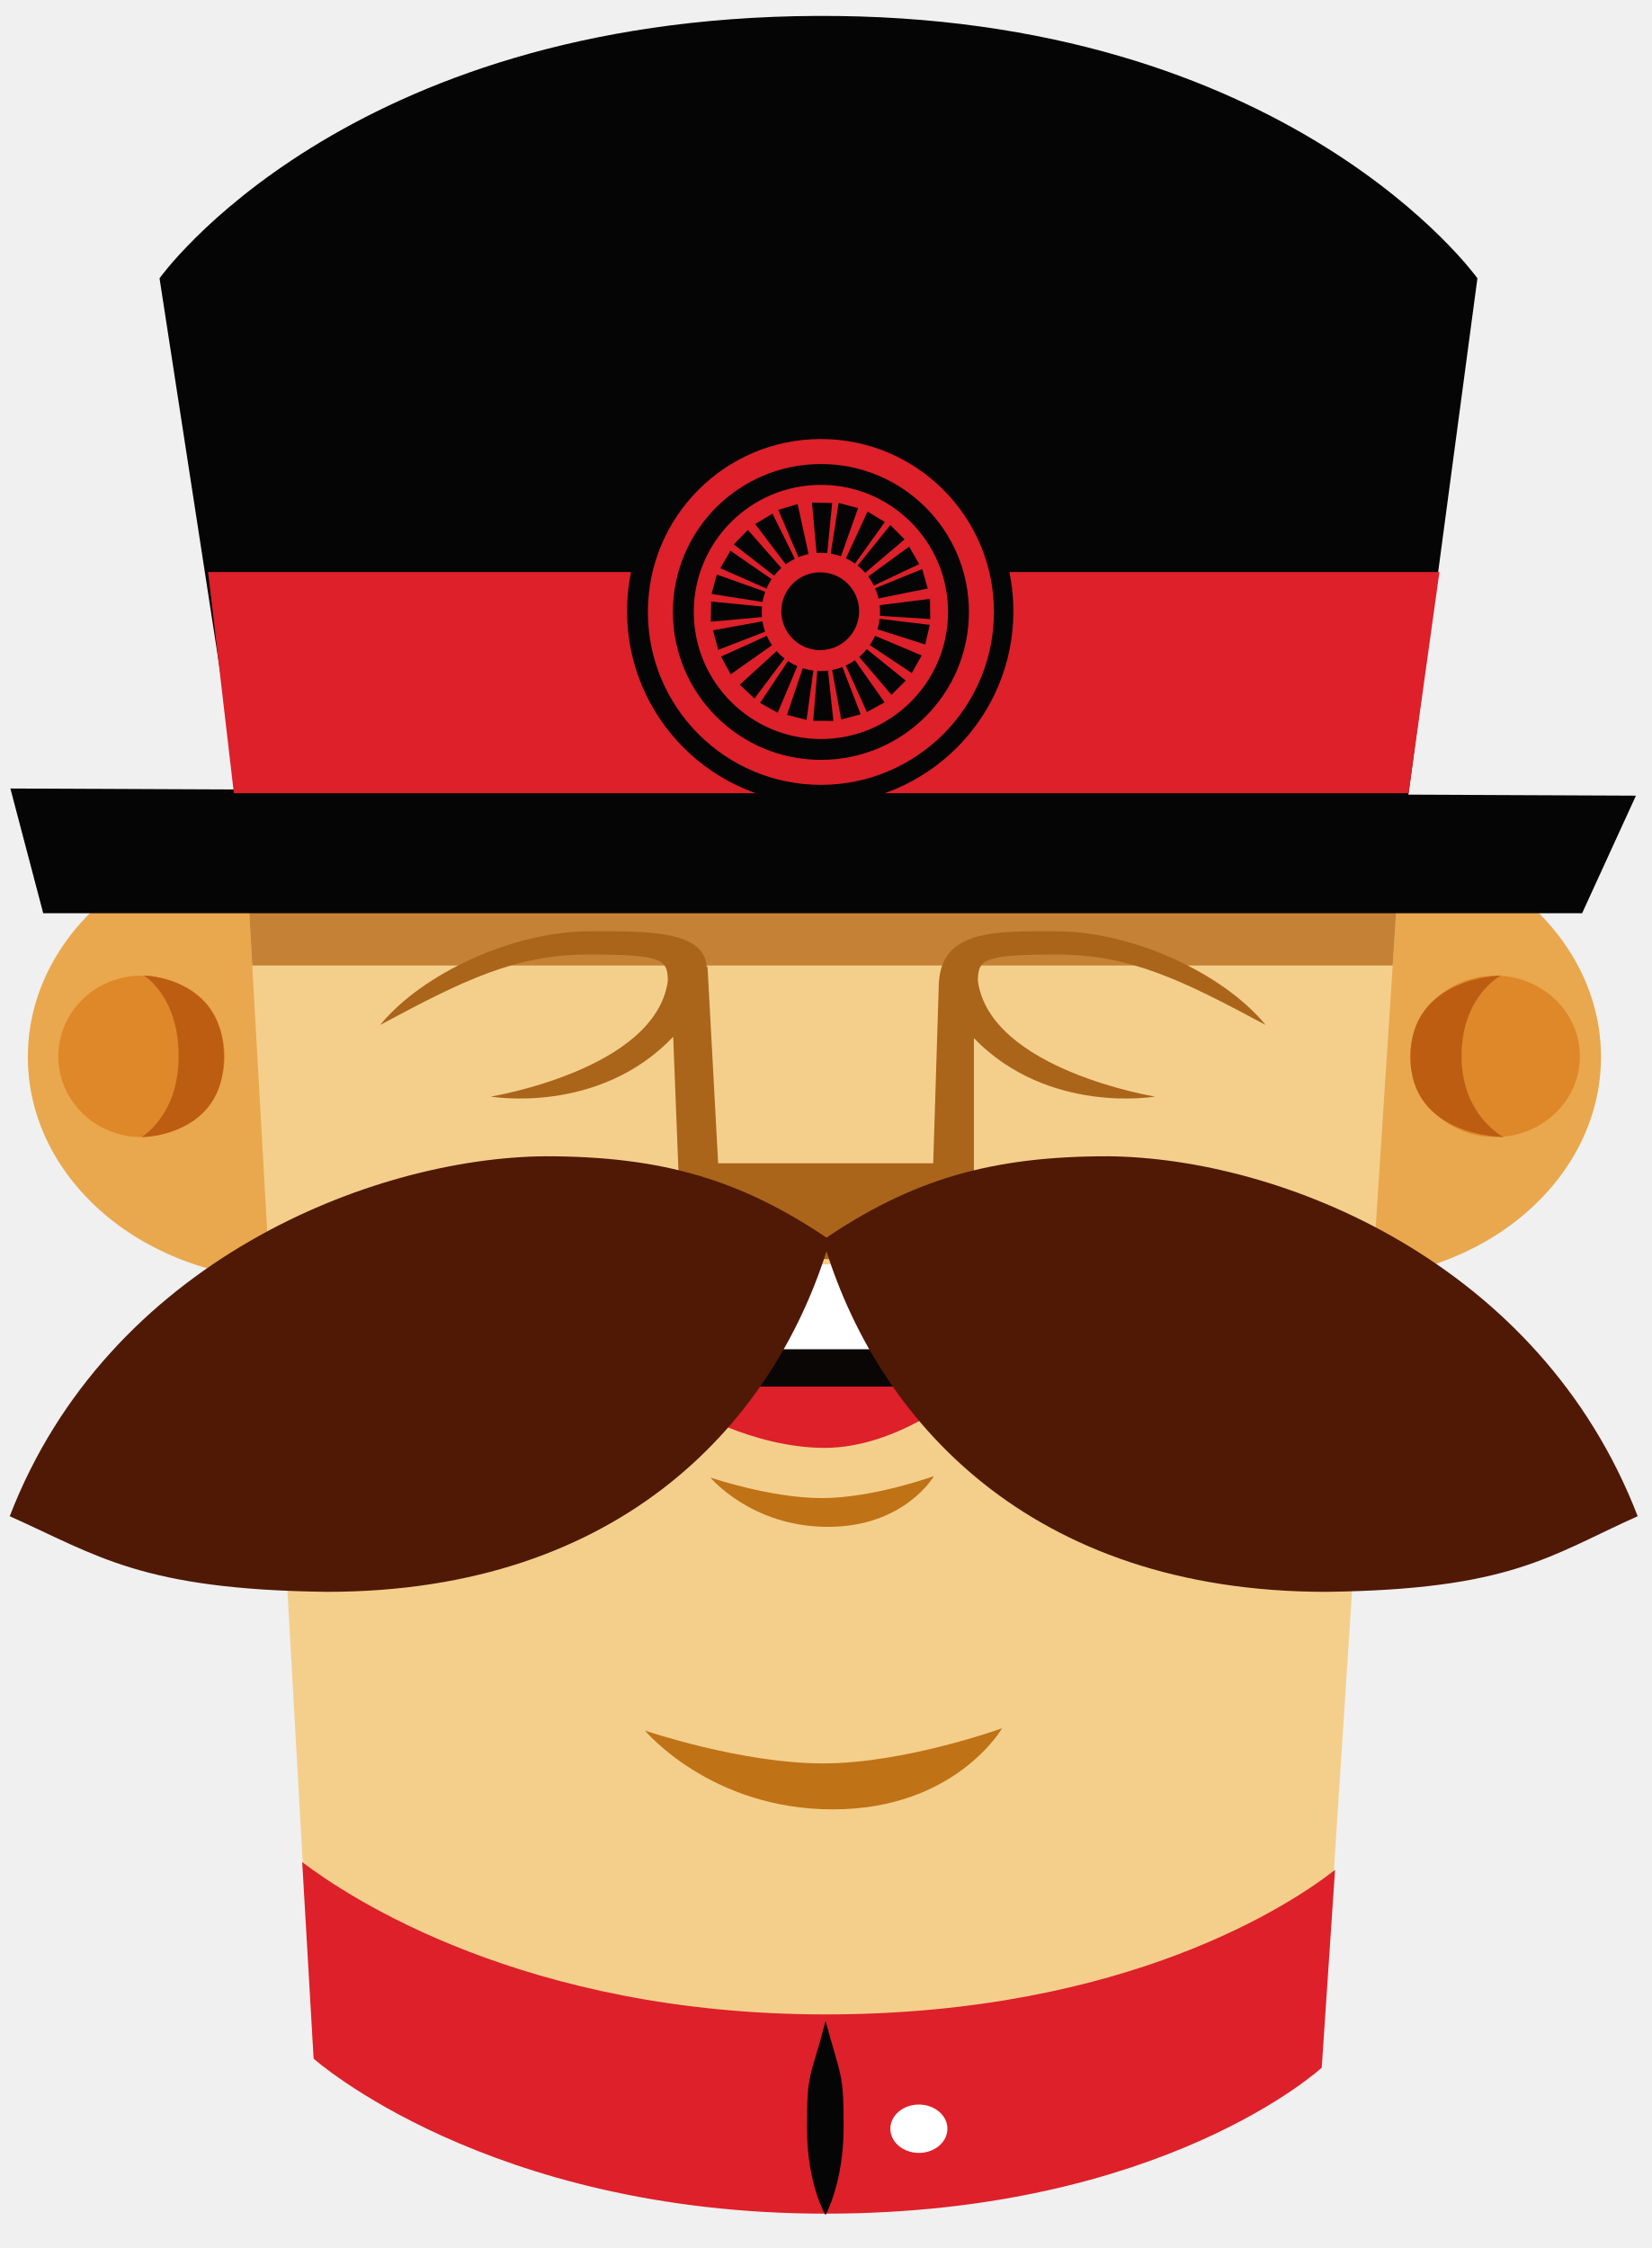
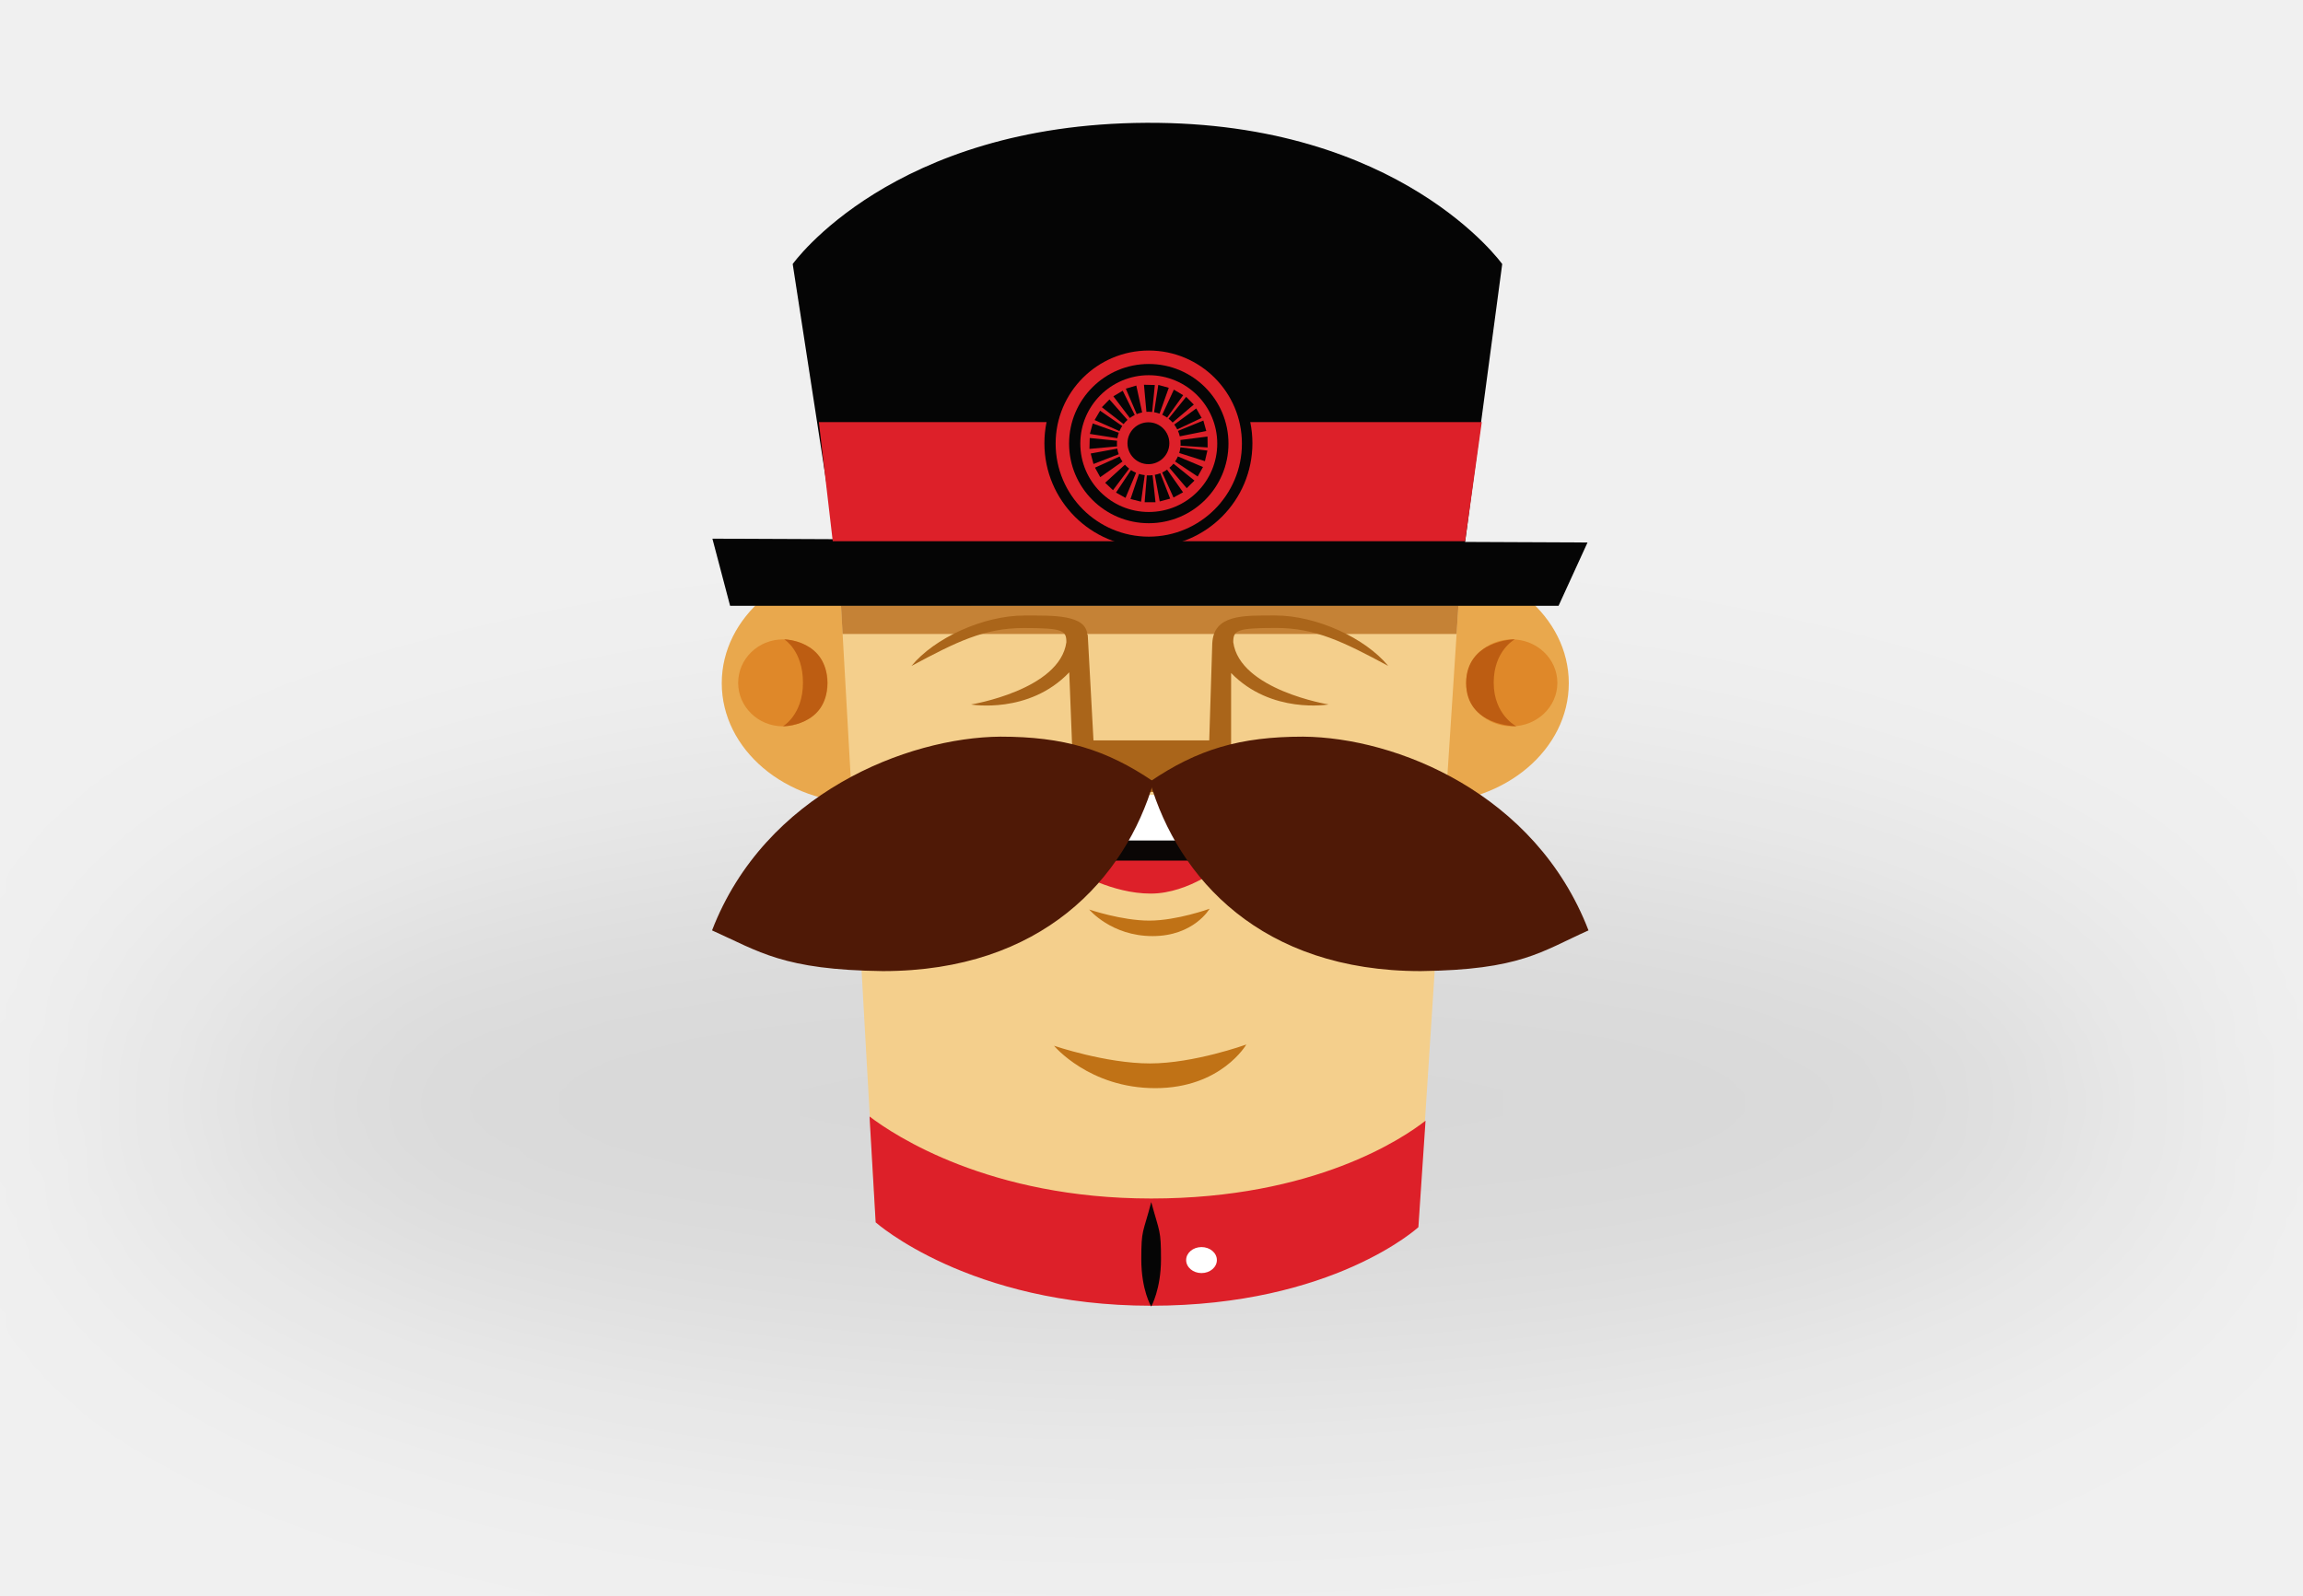
- <svg xmlns="http://www.w3.org/2000/svg" width="36px" height="49px" viewBox="0 0 36 49" version="1.1">
-   <defs />
-   <g id="Page-1" stroke="none" stroke-width="1" fill="none" fill-rule="evenodd">
-     <g id="yeoman" transform="translate(0.204115, 0.34705)">
-       <g id="ear-+-ear" transform="translate(0.339526, 17.7798)">
-         <g id="ear" transform="translate(22.88865, 0.054667)">
-           <path d="M5.731,9.714 C8.896,9.714 11.461,7.539 11.461,4.857 C11.461,2.175 8.896,0 5.731,0 C2.566,0 0,2.175 0,4.857 C0,7.539 2.566,9.714 5.731,9.714 Z" id="Oval-8" fill="#E9A84D" />
-           <path d="M9.154,6.604 C10.174,6.604 11.001,5.816 11.001,4.844 C11.001,3.872 10.174,3.084 9.154,3.084 C8.134,3.084 7.307,3.872 7.307,4.844 C7.307,5.816 8.134,6.604 9.154,6.604 Z" id="Oval-7" fill="#DF8829" />
-           <path d="M9.278,3.082 C9.278,3.082 8.422,3.534 8.422,4.838 C8.422,6.141 9.338,6.603 9.338,6.603 C9.338,6.603 7.307,6.603 7.307,4.857 C7.307,3.111 9.278,3.082 9.278,3.082 L9.278,3.082 Z" id="Path-102" fill="#BD5D12" />
-         </g>
-         <g id="ear" transform="translate(5.786263, 4.940719) scale(-1, 1) translate(-5.786263, -4.940719) translate(0.048267, 0.054667)">
-           <path d="M5.731,9.714 C8.896,9.714 11.461,7.539 11.461,4.857 C11.461,2.175 8.896,0 5.731,0 C2.566,0 0,2.175 0,4.857 C0,7.539 2.566,9.714 5.731,9.714 Z" id="Oval-8" fill="#E9A84D" />
-           <ellipse id="Oval-7" fill="#DF8829" cx="8.984" cy="4.844" rx="1.813" ry="1.76" />
-           <path d="M8.931,3.082 C8.931,3.082 8.174,3.534 8.174,4.838 C8.174,6.141 8.984,6.603 8.984,6.603 C8.984,6.603 7.187,6.603 7.187,4.857 C7.187,3.111 8.931,3.082 8.931,3.082 L8.931,3.082 Z" id="Path-102" fill="#BD5D12" />
-         </g>
-       </g>
-       <g id="faceCollar" transform="translate(5.228706, 19.54421)">
-         <path d="M1.397,24.841 C1.397,24.841 5.183,28.327 12.549,28.327 C19.915,28.327 23.369,25.044 23.369,25.044 L24.996,2.16984263e-15 L0,0 L1.397,24.841 Z" id="Path-105" fill="#F4CF8C" />
-         <path d="M24.921,1.154 L24.996,2.16984263e-15 L0,0 L0.065,1.154 L24.921,1.154 Z" id="Path-109" fill="#C58236" />
-         <path d="M1.154,20.698 L1.403,24.982 C1.403,24.982 5.188,28.36 12.555,28.36 C19.921,28.36 23.374,25.179 23.374,25.179 L23.664,20.867 C22.781,21.559 19.18,24.017 12.556,24.017 C6.008,24.017 2.164,21.466 1.154,20.698 Z" id="Path-107" fill="#DD2029" />
-         <path d="M12.56,24.159 C12.228,25.449 12.155,25.222 12.155,26.478 C12.155,27.734 12.56,28.391 12.56,28.391 C12.56,28.391 12.954,27.685 12.954,26.478 C12.954,25.27 12.899,25.413 12.56,24.159 Z" id="Path-108" fill="#050505" />
-         <ellipse id="Oval-11" fill="#FFFFFF" cx="14.594" cy="26.509" rx="0.622" ry="0.527" />
-         <path d="M10.05,12.314 C10.05,12.314 11.361,12.763 12.48,12.763 C13.599,12.763 14.923,12.283 14.923,12.283 C14.923,12.283 14.286,13.39 12.614,13.39 C10.942,13.39 10.05,12.314 10.05,12.314 Z" id="Path-103" fill="#C07216" />
-         <path d="M8.624,17.83 C8.624,17.83 10.719,18.546 12.506,18.546 C14.293,18.546 16.408,17.78 16.408,17.78 C16.408,17.78 15.391,19.548 12.72,19.548 C10.049,19.548 8.624,17.83 8.624,17.83 Z" id="Path-101" fill="#C07216" />
-       </g>
-       <g id="hat">
-         <path d="M5.011,16.994 L3.273,5.719 C3.273,5.719 7.288,0.052 17.589,0 C27.89,-0.051 31.996,5.719 31.996,5.719 L30.489,16.994 L5.011,16.994 Z" id="Path-83" fill="#050505" />
-         <path d="M0.022,16.84 L0.738,19.559 L34.278,19.559 L35.451,16.996 L0.022,16.84 Z" id="Path-82" fill="#050505" />
-         <path d="M4.893,16.943 L4.331,12.121 L31.168,12.121 L30.496,16.943 L4.893,16.943 Z" id="Path-84" fill="#DD2029" />
-         <g id="Oval-3-+-Oval-2" transform="translate(13.46254, 8.768662)">
-           <ellipse id="Oval-6" fill="#050505" cx="4.21" cy="4.207" rx="4.21" ry="4.207" />
-           <ellipse id="Oval-5" fill="#DD2029" cx="4.225" cy="4.223" rx="3.771" ry="3.769" />
-           <ellipse id="Oval-4" fill="#050505" cx="4.225" cy="4.223" rx="3.226" ry="3.224" />
-           <ellipse id="Oval-3" fill="#DD2029" cx="4.225" cy="4.223" rx="2.771" ry="2.77" />
-           <ellipse id="Oval-2" fill="#050505" cx="4.21" cy="4.207" rx="0.848" ry="0.848" />
-           <path d="M4.13,2.937 L4.031,1.839 L4.47,1.849 L4.363,2.941 C4.317,2.936 4.271,2.933 4.224,2.933 C4.193,2.933 4.161,2.935 4.13,2.937 Z M4.77,3.054 L5.242,2.035 L5.618,2.263 L4.968,3.169 C4.906,3.125 4.839,3.086 4.77,3.054 Z M5.506,4.075 L6.602,3.938 L6.608,4.378 L5.511,4.308 C5.513,4.28 5.514,4.251 5.514,4.222 C5.514,4.172 5.511,4.123 5.506,4.075 Z M5.257,3.45 L6.148,2.799 L6.367,3.18 L5.379,3.648 C5.345,3.578 5.303,3.512 5.257,3.45 Z M5.405,4.743 L6.421,5.171 L6.206,5.555 L5.291,4.946 C5.335,4.882 5.373,4.814 5.405,4.743 Z M4.967,5.276 L5.612,6.194 L5.227,6.405 L4.768,5.391 C4.838,5.359 4.904,5.32 4.967,5.276 Z M3.711,5.405 L3.283,6.42 L2.899,6.206 L3.507,5.293 C3.571,5.336 3.64,5.374 3.711,5.405 Z M4.38,5.502 L4.497,6.597 L4.058,6.595 L4.146,5.509 C4.172,5.51 4.198,5.511 4.224,5.511 C4.277,5.511 4.329,5.508 4.38,5.502 Z M3.159,4.948 L2.259,5.582 L2.048,5.196 L3.045,4.744 C3.077,4.816 3.115,4.884 3.159,4.948 Z M2.94,4.335 L1.824,4.436 L1.833,3.996 L2.94,4.105 C2.937,4.144 2.935,4.183 2.935,4.222 C2.935,4.26 2.937,4.298 2.94,4.335 Z M3.458,3.185 L2.792,2.306 L3.17,2.081 L3.657,3.064 C3.587,3.099 3.521,3.139 3.458,3.185 Z M3.039,3.714 L2.032,3.269 L2.254,2.889 L3.151,3.509 C3.107,3.573 3.07,3.642 3.039,3.714 Z M4.439,2.951 L4.611,1.846 L5.035,1.961 L4.662,3.009 C4.59,2.984 4.516,2.964 4.439,2.951 Z M5.026,3.213 L5.738,2.329 L6.048,2.641 L5.191,3.369 C5.141,3.312 5.086,3.26 5.026,3.213 Z M5.505,4.373 L6.598,4.504 L6.498,4.932 L5.457,4.601 C5.48,4.528 5.496,4.451 5.505,4.373 Z M5.407,3.707 L6.433,3.289 L6.553,3.712 L5.48,3.928 C5.462,3.851 5.438,3.777 5.407,3.707 Z M5.225,5.035 L6.074,5.719 L5.762,6.029 L5.06,5.204 C5.12,5.153 5.175,5.096 5.225,5.035 Z M4.693,5.423 L5.092,6.454 L4.667,6.566 L4.469,5.488 C4.547,5.473 4.622,5.451 4.693,5.423 Z M3.431,5.238 L2.777,6.11 L2.457,5.809 L3.259,5.077 C3.312,5.136 3.369,5.19 3.431,5.238 Z M4.061,5.501 L3.912,6.575 L3.486,6.467 L3.829,5.449 C3.904,5.473 3.981,5.491 4.061,5.501 Z M3.009,4.653 L1.987,5.049 L1.874,4.623 L2.951,4.427 C2.964,4.505 2.983,4.581 3.009,4.653 Z M2.953,4.005 L1.841,3.831 L1.957,3.407 L3.012,3.783 C2.986,3.854 2.966,3.928 2.953,4.005 Z M3.736,3.029 L3.296,1.999 L3.717,1.872 L3.956,2.961 C3.88,2.977 3.807,3 3.736,3.029 Z M3.205,3.433 L2.326,2.75 L2.633,2.435 L3.362,3.264 C3.305,3.315 3.252,3.372 3.205,3.433 Z" id="Path-85" fill="#050505" />
-         </g>
-       </g>
-       <g id="mouth" transform="translate(14.73545, 27.21259)">
-         <path d="M0,3.108 C0,3.108 1.456,4 3.033,4 C4.61,4 6.015,2.808 6.015,2.808 L6.015,2.239 L0.271,2.239 L0,3.108 Z" id="lip" fill="#DD2029" />
-         <rect id="back" fill="#0A0605" x="0.34" y="0.814" width="5.337" height="1.85" />
-         <rect id="teeth" fill="#FFFFFF" x="0.34" y="0" width="5.337" height="1.85" />
-       </g>
-       <path d="M21.022,27.069 L14.659,27.126 L14.468,22.252 C12.84,23.964 10.492,23.555 10.492,23.555 C10.492,23.555 14.085,22.97 14.351,21.035 C14.351,20.556 14.217,20.459 12.62,20.459 C11.024,20.459 9.883,21.028 8.081,21.994 C9.004,20.869 10.979,19.952 12.654,19.952 C13.785,19.952 15.166,19.905 15.199,20.739 L15.216,20.716 L15.448,25.009 L20.135,25.009 L20.258,21.084 C20.317,19.909 21.501,19.952 22.807,19.952 C24.482,19.952 26.457,20.869 27.38,21.994 C25.578,21.028 24.437,20.459 22.84,20.459 C21.244,20.459 21.109,20.556 21.109,21.035 C21.376,22.97 24.969,23.555 24.969,23.555 C24.969,23.555 22.649,23.959 21.022,22.282 L21.022,27.069 Z" id="Path-108" fill="#AA651A" />
-       <g id="mustache" transform="translate(0, 24.83743)" fill="#4F1906">
-         <path d="M17.885,1.843 C15.957,0.53 14.235,0.019 11.681,0.019 C7.922,0.05 2.149,2.308 0.008,7.865 C1.928,8.724 2.881,9.463 6.92,9.513 C13.374,9.513 16.733,5.762 17.885,1.843 Z" id="Path-97" />
-         <path d="M35.489,1.843 C33.561,0.53 31.839,0.019 29.285,0.019 C25.527,0.05 19.874,2.308 17.733,7.865 C19.653,8.724 20.485,9.463 24.525,9.513 C30.978,9.513 34.338,5.762 35.489,1.843 Z" id="Path-98" transform="translate(26.61097, 4.76619) scale(-1, 1) translate(-26.61097, -4.76619) " />
-       </g>
+ <svg xmlns="http://www.w3.org/2000/svg" width="88" height="61" viewBox="0 0 88 61">
+   <defs>
+     <filter x="-50%" y="-50%" width="200%" height="200%" filterUnits="objectBoundingBox" id="a">
+       <feGaussianBlur stdDeviation="5.09" in="SourceGraphic" result="blur" />
+     </filter>
+   </defs>
+   <g fill="none" fill-rule="evenodd">
+     <path d="M38.743 22.825c21.397 0 38.743-5.11 38.743-11.412C77.486 5.11 60.14 0 38.743 0 17.346 0 0 5.11 0 11.413s17.346 11.412 38.743 11.412z" transform="translate(5.256 30.753)" fill-opacity=".1" filter="url(#a)" fill="#000" />
+     <g id="ear">
+       <path d="M54.535 30.695c2.987 0 5.41-2.052 5.41-4.584 0-2.53-2.423-4.583-5.41-4.583s-5.41 2.052-5.41 4.584c0 2.533 2.423 4.585 5.41 4.585z" id="Oval-8" fill="#E9A84D" />
+       <path d="M57.766 27.76c.963 0 1.743-.743 1.743-1.66 0-.918-.78-1.662-1.744-1.662-.963 0-1.743.744-1.743 1.66 0 .92.78 1.663 1.743 1.663z" id="Oval-7" fill="#DF8829" />
+       <path d="M57.883 24.436s-.807.427-.807 1.657.864 1.666.864 1.666-1.917 0-1.917-1.65c0-1.647 1.86-1.674 1.86-1.674z" id="Path-102" fill="#BD5D12" />
+     </g>
+     <g transform="matrix(-1 0 0 1 38.397 21.528)">
+       <path d="M5.41 9.168c2.986 0 5.408-2.052 5.408-4.584C10.818 2.052 8.396 0 5.408 0 2.423 0 0 2.052 0 4.584c0 2.532 2.422 4.584 5.41 4.584z" fill="#E9A84D" />
+       <ellipse fill="#DF8829" cx="8.48" cy="4.572" rx="1.711" ry="1.661" />
+       <path d="M8.43 2.91s-.715.426-.715 1.656.765 1.666.765 1.666-1.697 0-1.697-1.648S8.43 2.91 8.43 2.91z" fill="#BD5D12" />
+     </g>
+     <g transform="translate(32.136 23.141)">
+       <path d="M1.32 23.446s3.572 3.29 10.524 3.29c6.953 0 10.213-3.098 10.213-3.098L23.593 0H0l1.32 23.446z" fill="#F4CF8C" />
+       <path d="M23.522 1.09l.07-1.09H0l.06 1.09h23.462z" fill="#C58236" />
+       <path d="M1.09 19.536l.234 4.043s3.573 3.187 10.526 3.187c6.952 0 10.212-3.002 10.212-3.002l.273-4.07c-.833.654-4.232 2.974-10.484 2.974-6.18 0-9.808-2.41-10.76-3.134z" fill="#DD2029" />
+       <path d="M11.854 22.802c-.313 1.218-.38 1.003-.38 2.19 0 1.184.38 1.805.38 1.805s.373-.666.373-1.806c0-1.14-.052-1.004-.373-2.188z" id="Path-108" fill="#050505" />
+       <ellipse fill="#FFF" cx="13.775" cy="25.021" rx=".587" ry=".497" />
+       <path d="M9.486 11.623s1.237.423 2.293.423c1.055 0 2.305-.453 2.305-.453s-.6 1.045-2.18 1.045c-1.577 0-2.42-1.015-2.42-1.015zM8.14 16.83s1.977.675 3.664.675 3.683-.723 3.683-.723-.96 1.668-3.48 1.668c-2.522 0-3.867-1.62-3.867-1.62z" fill="#C07216" />
+     </g>
+     <path d="M31.93 20.734l-1.64-10.642s3.79-5.35 13.513-5.398c9.723-.048 13.598 5.398 13.598 5.398L55.98 20.734H31.93z" fill="#050505" />
+     <path d="M27.222 20.59l.676 2.565h31.656l1.107-2.42-33.438-.146z" fill="#050505" />
+     <path d="M31.82 20.686l-.53-4.552h25.33l-.635 4.552H31.82z" fill="#DD2029" />
+     <g transform="translate(39.908 12.97)">
+       <ellipse fill="#050505" cx="3.974" cy="3.971" rx="3.974" ry="3.971" />
+       <ellipse fill="#DD2029" cx="3.988" cy="3.985" rx="3.559" ry="3.557" />
+       <ellipse fill="#050505" cx="3.988" cy="3.985" rx="3.045" ry="3.043" />
+       <ellipse fill="#DD2029" cx="3.988" cy="3.985" rx="2.616" ry="2.614" />
+       <ellipse fill="#050505" cx="3.974" cy="3.971" rx=".8" ry=".8" />
+       <path d="M3.898 2.772l-.094-1.036.415.01-.102 1.03c-.043-.005-.087-.007-.13-.007-.03 0-.06 0-.09.002zm.604.11l.445-.96.355.214-.613.855c-.06-.04-.122-.077-.188-.108zm.695.964l1.035-.13.005.416-1.035-.066c.002-.027.002-.054.002-.08 0-.048-.002-.094-.007-.14zm-.235-.59l.84-.615.207.362-.933.44c-.033-.065-.07-.127-.115-.186zm.14 1.22l.958.404-.203.363-.863-.574c.042-.062.077-.126.107-.194zm-.414.504l.61.866-.365.2L4.5 5.09c.066-.032.13-.068.188-.11zm-1.185.12l-.404.96-.363-.203.573-.86c.06.04.125.075.193.104zm.63.093l.112 1.033H3.83l.083-1.027.074.002c.05 0 .1-.003.147-.01zm-1.15-.523l-.85.598-.2-.364.94-.426c.03.068.067.132.11.192zm-.208-.578l-1.054.095.01-.416 1.045.105c-.003.036-.005.073-.005.11 0 .036.002.072.005.107zm.49-1.085l-.63-.83.357-.213.46.928c-.066.033-.13.07-.188.115zm-.397.5l-.95-.422.21-.358.846.585c-.04.06-.076.125-.106.194zm1.322-.722l.162-1.043.4.11-.352.988c-.068-.024-.138-.042-.21-.055zm.554.247l.672-.834.293.295-.81.687c-.048-.054-.1-.103-.156-.148zm.452 1.095l1.032.124-.095.405-.982-.312c.022-.07.038-.142.046-.216zM5.103 3.5l.97-.396.112.4-1.012.203c-.017-.072-.04-.142-.07-.208zm-.17 1.253l.8.645-.295.292-.662-.78c.057-.047.11-.1.156-.157zm-.503.366l.376.97-.4.107-.188-1.017c.073-.014.144-.035.212-.06zm-1.192-.176l-.617.823-.3-.284.756-.69c.05.054.104.105.162.15zm.595.248l-.14 1.014-.403-.102.324-.96c.07.022.143.038.22.048zm-.993-.8l-.965.373-.106-.4 1.015-.187c.012.074.03.145.055.214zm-.053-.612l-1.05-.164.11-.4.995.355c-.024.068-.042.138-.055.21zm.74-.92l-.416-.973.4-.12.224 1.028c-.072.015-.14.037-.207.064zm-.502.38l-.83-.645.29-.297.69.782c-.056.05-.105.103-.15.16z" fill="#050505" />
+     </g>
+     <g>
+       <path d="M41.11 33.312s1.373.842 2.86.842c1.49 0 2.817-1.124 2.817-1.124v-.537h-5.422l-.256.82z" fill="#DD2029" />
+       <path fill="#0A0605" d="M41.43 31.148h5.036v1.746H41.43z" />
+       <path fill="#FFF" d="M41.43 30.38h5.036v1.745H41.43z" />
+     </g>
+     <path d="M47.043 30.243l-6.006.054-.18-4.6c-1.537 1.615-3.753 1.23-3.753 1.23s3.392-.553 3.643-2.38c0-.45-.127-.543-1.634-.543s-2.584.537-4.285 1.45c.87-1.062 2.736-1.928 4.317-1.928 1.068 0 2.37-.045 2.402.743l.016-.023.22 4.052h4.423l.116-3.706c.055-1.11 1.173-1.068 2.405-1.068 1.58 0 3.446.866 4.317 1.927-1.7-.912-2.778-1.45-4.285-1.45-1.508 0-1.635.093-1.635.545.252 1.826 3.643 2.38 3.643 2.38s-2.19.38-3.725-1.203v4.518z" fill="#AA651A" />
+     <g fill="#4F1906">
+       <path d="M44.082 29.876c-1.82-1.238-3.445-1.72-5.856-1.72-3.547.028-8.997 2.16-11.018 7.405 1.813.812 2.712 1.508 6.525 1.556 6.09 0 9.262-3.54 10.35-7.24z" />
+       <path d="M43.94 29.876c1.818-1.238 3.443-1.72 5.854-1.72 3.548.028 8.883 2.16 10.904 7.405-1.813.812-2.598 1.508-6.41 1.556-6.092 0-9.263-3.54-10.35-7.24z" />
    </g>
  </g>
</svg>
